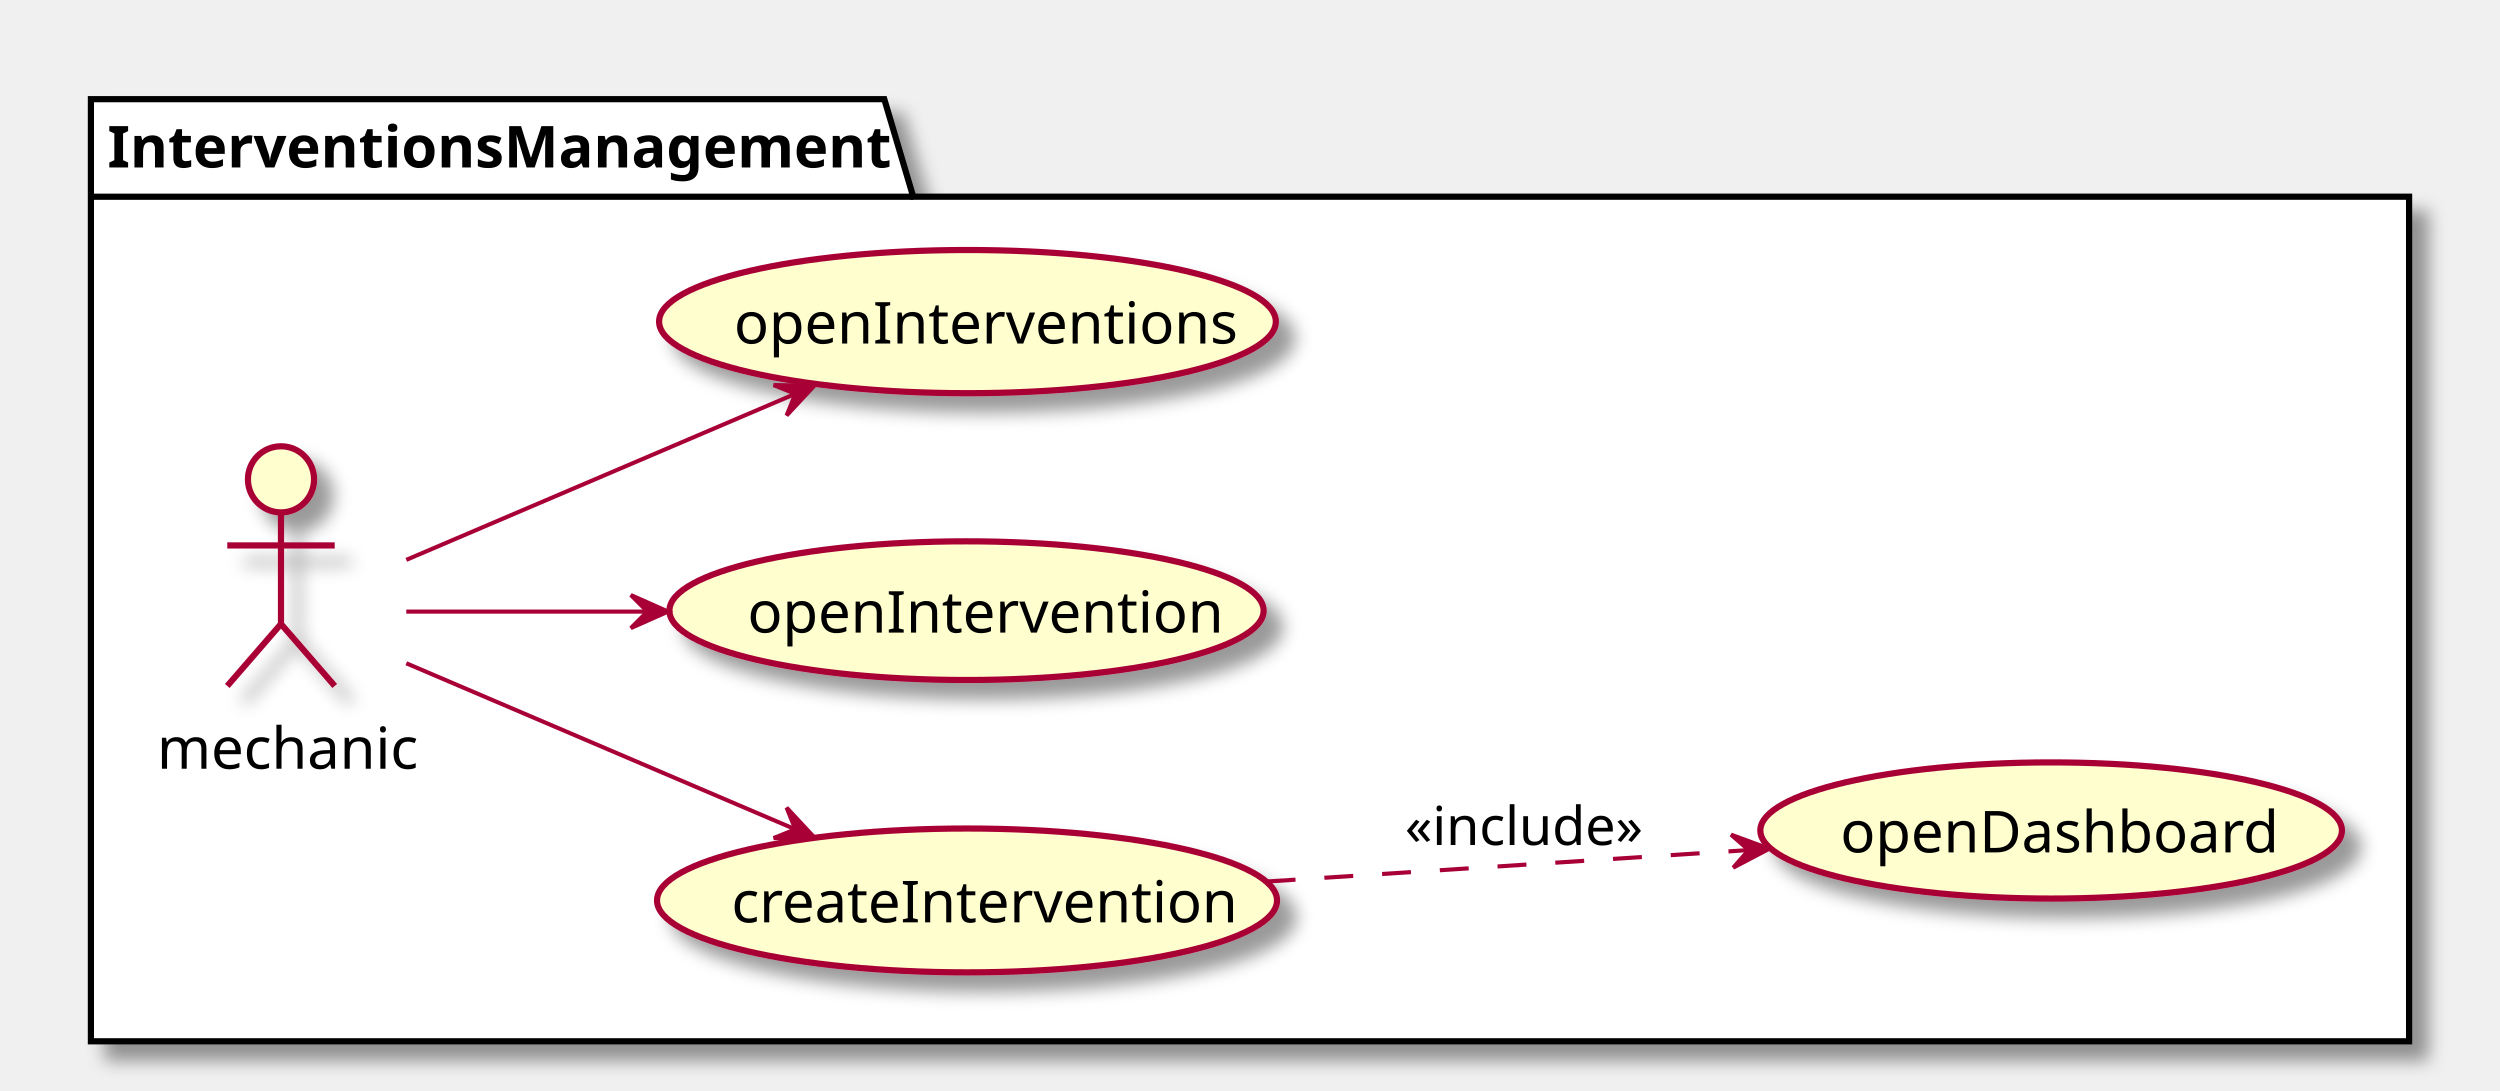
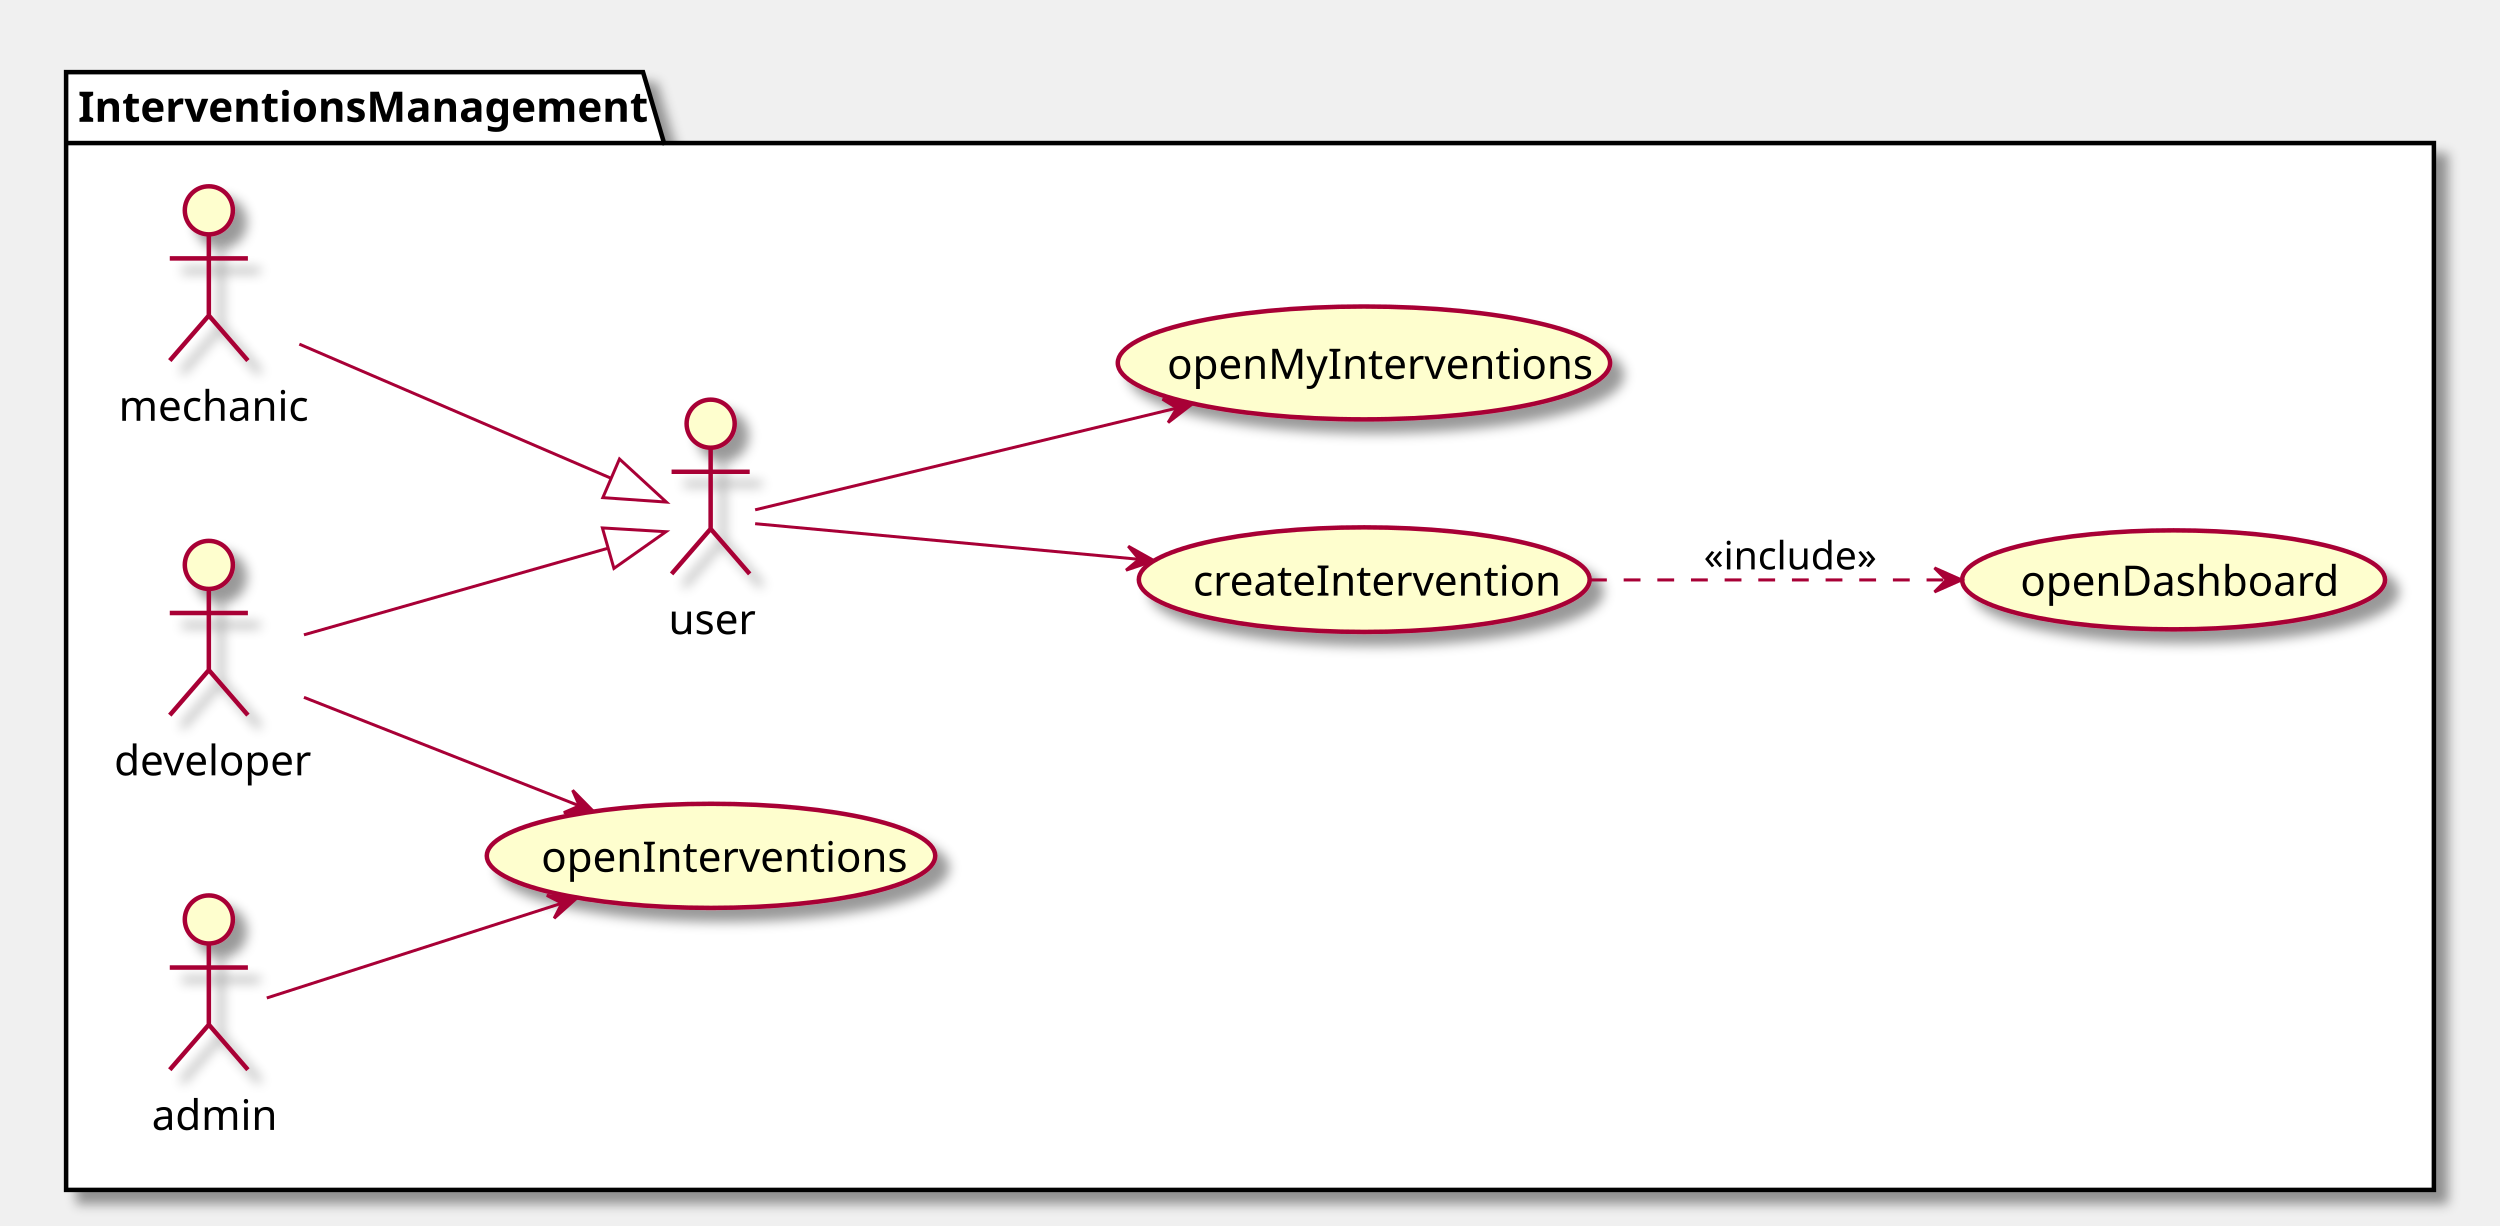
- <svg xmlns="http://www.w3.org/2000/svg" contentScriptType="application/ecmascript" contentStyleType="text/css" height="264px" preserveAspectRatio="none" style="width:605px;height:264px;" version="1.1" viewBox="0 0 605 264" width="605px" zoomAndPan="magnify">
+ <svg xmlns="http://www.w3.org/2000/svg" contentScriptType="application/ecmascript" contentStyleType="text/css" height="510px" preserveAspectRatio="none" style="width:1040px;height:510px;" version="1.1" viewBox="0 0 1040 510" width="1040px" zoomAndPan="magnify">
  <defs>
-     <filter height="300%" id="fh7xcyec5bqi5" width="300%" x="-1" y="-1">
-       <feGaussianBlur result="blurOut" stdDeviation="2.0" />
+     <filter height="300%" id="fh1m424fjzsgs" width="300%" x="-1" y="-1">
+       <feGaussianBlur result="blurOut" stdDeviation="2.5" />
      <feColorMatrix in="blurOut" result="blurOut2" type="matrix" values="0 0 0 0 0 0 0 0 0 0 0 0 0 0 0 0 0 0 .4 0" />
-       <feOffset dx="4.0" dy="4.0" in="blurOut2" result="blurOut3" />
+       <feOffset dx="5.0" dy="5.0" in="blurOut2" result="blurOut3" />
      <feBlend in="SourceGraphic" in2="blurOut3" mode="normal" />
    </filter>
  </defs>
  <g>
-     <polygon fill="#FFFFFF" filter="url(#fh7xcyec5bqi5)" points="22,24,214,24,221,47.609,583,47.609,583,252,22,252,22,24" style="stroke: #000000; stroke-width: 1.5;" />
-     <line style="stroke: #000000; stroke-width: 1.5;" x1="22" x2="221" y1="47.609" y2="47.609" />
-     <text fill="#000000" font-family="sans-serif" font-size="14" font-weight="bold" lengthAdjust="spacingAndGlyphs" textLength="186" x="26" y="40.533">InterventionsManagement</text>
-     <ellipse cx="68" cy="116" fill="#FEFECE" filter="url(#fh7xcyec5bqi5)" rx="8" ry="8" style="stroke: #A80036; stroke-width: 1.5;" />
-     <path d="M68,124 L68,151 M55,132 L81,132 M68,151 L55,166 M68,151 L81,166 " fill="none" filter="url(#fh7xcyec5bqi5)" style="stroke: #A80036; stroke-width: 1.5;" />
-     <text fill="#000000" font-family="sans-serif" font-size="14" lengthAdjust="spacingAndGlyphs" textLength="60" x="38" y="186.033">mechanic</text>
-     <ellipse cx="234.021" cy="217.904" fill="#FEFECE" filter="url(#fh7xcyec5bqi5)" rx="75.021" ry="17.404" style="stroke: #A80036; stroke-width: 1.5;" />
-     <text fill="#000000" font-family="sans-serif" font-size="14" lengthAdjust="spacingAndGlyphs" textLength="114" x="177.021" y="223.209">createIntervention</text>
-     <ellipse cx="496.373" cy="200.975" fill="#FEFECE" filter="url(#fh7xcyec5bqi5)" rx="70.373" ry="16.474" style="stroke: #A80036; stroke-width: 1.5;" />
-     <text fill="#000000" font-family="sans-serif" font-size="14" lengthAdjust="spacingAndGlyphs" textLength="102" x="445.373" y="206.279">openDashboard</text>
-     <ellipse cx="233.899" cy="147.78" fill="#FEFECE" filter="url(#fh7xcyec5bqi5)" rx="71.899" ry="16.78" style="stroke: #A80036; stroke-width: 1.5;" />
-     <text fill="#000000" font-family="sans-serif" font-size="14" lengthAdjust="spacingAndGlyphs" textLength="106" x="180.899" y="153.084">openIntervention</text>
-     <ellipse cx="234.126" cy="77.825" fill="#FEFECE" filter="url(#fh7xcyec5bqi5)" rx="74.626" ry="17.325" style="stroke: #A80036; stroke-width: 1.5;" />
-     <text fill="#000000" font-family="sans-serif" font-size="14" lengthAdjust="spacingAndGlyphs" textLength="113" x="177.626" y="83.13">openInterventions</text>
-     <path d="M98.32,160.515 C124.556,171.713 163.27,188.237 192.466,200.699 " fill="none" id="mechanic-&gt;createIntervention" style="stroke: #A80036; stroke-width: 1.0;" />
-     <polygon fill="#A80036" points="197.067,202.662,190.36,195.451,192.468,200.7,187.219,202.808,197.067,202.662" style="stroke: #A80036; stroke-width: 1.0;" />
-     <path d="M306.527,213.332 C342.705,210.971 386.527,208.112 422.859,205.74 " fill="none" id="createIntervention-&gt;openDashboard" style="stroke: #A80036; stroke-width: 1.0; stroke-dasharray: 7.0,7.0;" />
-     <polygon fill="#A80036" points="428.163,205.394,418.921,201.989,423.174,205.72,419.443,209.972,428.163,205.394" style="stroke: #A80036; stroke-width: 1.0;" />
-     <text fill="#000000" font-family="sans-serif" font-size="13" lengthAdjust="spacingAndGlyphs" textLength="55" x="340" y="204.495">«include»</text>
-     <path d="M98.32,148 C114.627,148 135.756,148 156.422,148 " fill="none" id="mechanic-&gt;openIntervention" style="stroke: #A80036; stroke-width: 1.0;" />
-     <polygon fill="#A80036" points="161.664,148,152.664,144,156.664,148,152.664,152,161.664,148" style="stroke: #A80036; stroke-width: 1.0;" />
-     <path d="M98.32,135.485 C124.556,124.287 163.27,107.763 192.466,95.301 " fill="none" id="mechanic-&gt;openInterventions" style="stroke: #A80036; stroke-width: 1.0;" />
-     <polygon fill="#A80036" points="197.067,93.337,187.219,93.191,192.468,95.3,190.36,100.549,197.067,93.337" style="stroke: #A80036; stroke-width: 1.0;" />
+     <polygon fill="#FFFFFF" filter="url(#fh1m424fjzsgs)" points="27.5,30,267.5,30,276.25,59.512,1012.5,59.512,1012.5,495,27.5,495,27.5,30" style="stroke: #000000; stroke-width: 1.875;" />
+     <line style="stroke: #000000; stroke-width: 1.875;" x1="27.5" x2="276.25" y1="59.512" y2="59.512" />
+     <text fill="#000000" font-family="sans-serif" font-size="17.5" font-weight="bold" lengthAdjust="spacingAndGlyphs" textLength="232.5" x="32.5" y="50.666">InterventionsManagement</text>
+     <ellipse cx="86.875" cy="87.5" fill="#FEFECE" filter="url(#fh1m424fjzsgs)" rx="10" ry="10" style="stroke: #A80036; stroke-width: 1.875;" />
+     <path d="M86.875,97.5 L86.875,131.25 M70.625,107.5 L103.125,107.5 M86.875,131.25 L70.625,150 M86.875,131.25 L103.125,150 " fill="none" filter="url(#fh1m424fjzsgs)" style="stroke: #A80036; stroke-width: 1.875;" />
+     <text fill="#000000" font-family="sans-serif" font-size="17.5" lengthAdjust="spacingAndGlyphs" textLength="75" x="49.375" y="175.042">mechanic</text>
+     <ellipse cx="295.625" cy="176.25" fill="#FEFECE" filter="url(#fh1m424fjzsgs)" rx="10" ry="10" style="stroke: #A80036; stroke-width: 1.875;" />
+     <path d="M295.625,186.25 L295.625,220 M279.375,196.25 L311.875,196.25 M295.625,220 L279.375,238.75 M295.625,220 L311.875,238.75 " fill="none" filter="url(#fh1m424fjzsgs)" style="stroke: #A80036; stroke-width: 1.875;" />
+     <text fill="#000000" font-family="sans-serif" font-size="17.5" lengthAdjust="spacingAndGlyphs" textLength="35" x="278.125" y="263.791">user</text>
+     <ellipse cx="86.875" cy="235" fill="#FEFECE" filter="url(#fh1m424fjzsgs)" rx="10" ry="10" style="stroke: #A80036; stroke-width: 1.875;" />
+     <path d="M86.875,245 L86.875,278.75 M70.625,255 L103.125,255 M86.875,278.75 L70.625,297.5 M86.875,278.75 L103.125,297.5 " fill="none" filter="url(#fh1m424fjzsgs)" style="stroke: #A80036; stroke-width: 1.875;" />
+     <text fill="#000000" font-family="sans-serif" font-size="17.5" lengthAdjust="spacingAndGlyphs" textLength="78.75" x="47.5" y="322.541">developer</text>
+     <ellipse cx="567.527" cy="241.13" fill="#FEFECE" filter="url(#fh1m424fjzsgs)" rx="93.777" ry="21.755" style="stroke: #A80036; stroke-width: 1.875;" />
+     <text fill="#000000" font-family="sans-serif" font-size="17.5" lengthAdjust="spacingAndGlyphs" textLength="142.5" x="496.277" y="247.761">createIntervention</text>
+     <ellipse cx="904.216" cy="241.218" fill="#FEFECE" filter="url(#fh1m424fjzsgs)" rx="87.966" ry="20.593" style="stroke: #A80036; stroke-width: 1.875;" />
+     <text fill="#000000" font-family="sans-serif" font-size="17.5" lengthAdjust="spacingAndGlyphs" textLength="127.5" x="840.466" y="247.849">openDashboard</text>
+     <ellipse cx="86.875" cy="382.5" fill="#FEFECE" filter="url(#fh1m424fjzsgs)" rx="10" ry="10" style="stroke: #A80036; stroke-width: 1.875;" />
+     <path d="M86.875,392.5 L86.875,426.25 M70.625,402.5 L103.125,402.5 M86.875,426.25 L70.625,445 M86.875,426.25 L103.125,445 " fill="none" filter="url(#fh1m424fjzsgs)" style="stroke: #A80036; stroke-width: 1.875;" />
+     <text fill="#000000" font-family="sans-serif" font-size="17.5" lengthAdjust="spacingAndGlyphs" textLength="47.5" x="63.125" y="470.041">admin</text>
+     <ellipse cx="295.783" cy="356.032" fill="#FEFECE" filter="url(#fh1m424fjzsgs)" rx="93.283" ry="21.657" style="stroke: #A80036; stroke-width: 1.875;" />
+     <text fill="#000000" font-family="sans-serif" font-size="17.5" lengthAdjust="spacingAndGlyphs" textLength="141.25" x="225.158" y="362.662">openInterventions</text>
+     <ellipse cx="567.4" cy="150.98" fill="#FEFECE" filter="url(#fh1m424fjzsgs)" rx="102.4" ry="23.48" style="stroke: #A80036; stroke-width: 1.875;" />
+     <text fill="#000000" font-family="sans-serif" font-size="17.5" lengthAdjust="spacingAndGlyphs" textLength="163.75" x="485.525" y="157.611">openMyInterventions</text>
+     <path d="M124.524,143.162 C160.805,158.775 216.399,182.696 254.014,198.882 " fill="none" id="mechanic-&gt;user" style="stroke: #A80036; stroke-width: 1.25;" />
+     <polygon fill="none" points="257.702,190.944,277.209,208.864,250.785,207.019,257.702,190.944" style="stroke: #A80036; stroke-width: 1.25;" />
+     <path d="M126.436,264.087 C162.269,253.88 215.66,238.671 252.58,228.155 " fill="none" id="developer-&gt;user" style="stroke: #A80036; stroke-width: 1.25;" />
+     <polygon fill="none" points="250.597,219.621,277.039,221.189,255.393,236.452,250.597,219.621" style="stroke: #A80036; stroke-width: 1.25;" />
+     <path d="M314.135,217.852 C345.899,220.8 415.681,227.276 473.794,232.669 " fill="none" id="user-&gt;createIntervention" style="stroke: #A80036; stroke-width: 1.25;" />
+     <polygon fill="#A80036" points="480.098,233.254,469.359,227.234,473.874,232.675,468.433,237.191,480.098,233.254" style="stroke: #A80036; stroke-width: 1.25;" />
+     <path d="M661.447,241.25 C707.501,241.25 763.034,241.25 809.247,241.25 " fill="none" id="createIntervention-&gt;openDashboard" style="stroke: #A80036; stroke-width: 1.25; stroke-dasharray: 7.0,7.0;" />
+     <polygon fill="#A80036" points="815.996,241.25,804.746,236.25,809.746,241.25,804.746,246.25,815.996,241.25" style="stroke: #A80036; stroke-width: 1.25;" />
+     <text fill="#000000" font-family="sans-serif" font-size="16.25" lengthAdjust="spacingAndGlyphs" textLength="68.75" x="708.75" y="236.869">«include»</text>
+     <path d="M110.985,415.157 C140.375,405.716 192.528,388.965 233.722,375.733 " fill="none" id="admin-&gt;openInterventions" style="stroke: #A80036; stroke-width: 1.25;" />
+     <polygon fill="#A80036" points="239.718,373.806,227.478,372.484,233.767,375.717,230.534,382.006,239.718,373.806" style="stroke: #A80036; stroke-width: 1.25;" />
+     <path d="M126.436,290.092 C158.593,302.76 204.889,320.998 240.731,335.118 " fill="none" id="developer-&gt;openInterventions" style="stroke: #A80036; stroke-width: 1.25;" />
+     <polygon fill="#A80036" points="246.843,337.525,238.208,328.75,241.027,335.234,234.543,338.054,246.843,337.525" style="stroke: #A80036; stroke-width: 1.25;" />
+     <path d="M314.135,212.085 C348.825,203.715 428.865,184.401 489.524,169.764 " fill="none" id="user-&gt;openMyInterventions" style="stroke: #A80036; stroke-width: 1.25;" />
+     <polygon fill="#A80036" points="495.701,168.274,483.592,166.052,489.626,169.74,485.938,175.773,495.701,168.274" style="stroke: #A80036; stroke-width: 1.25;" />
  </g>
</svg>
